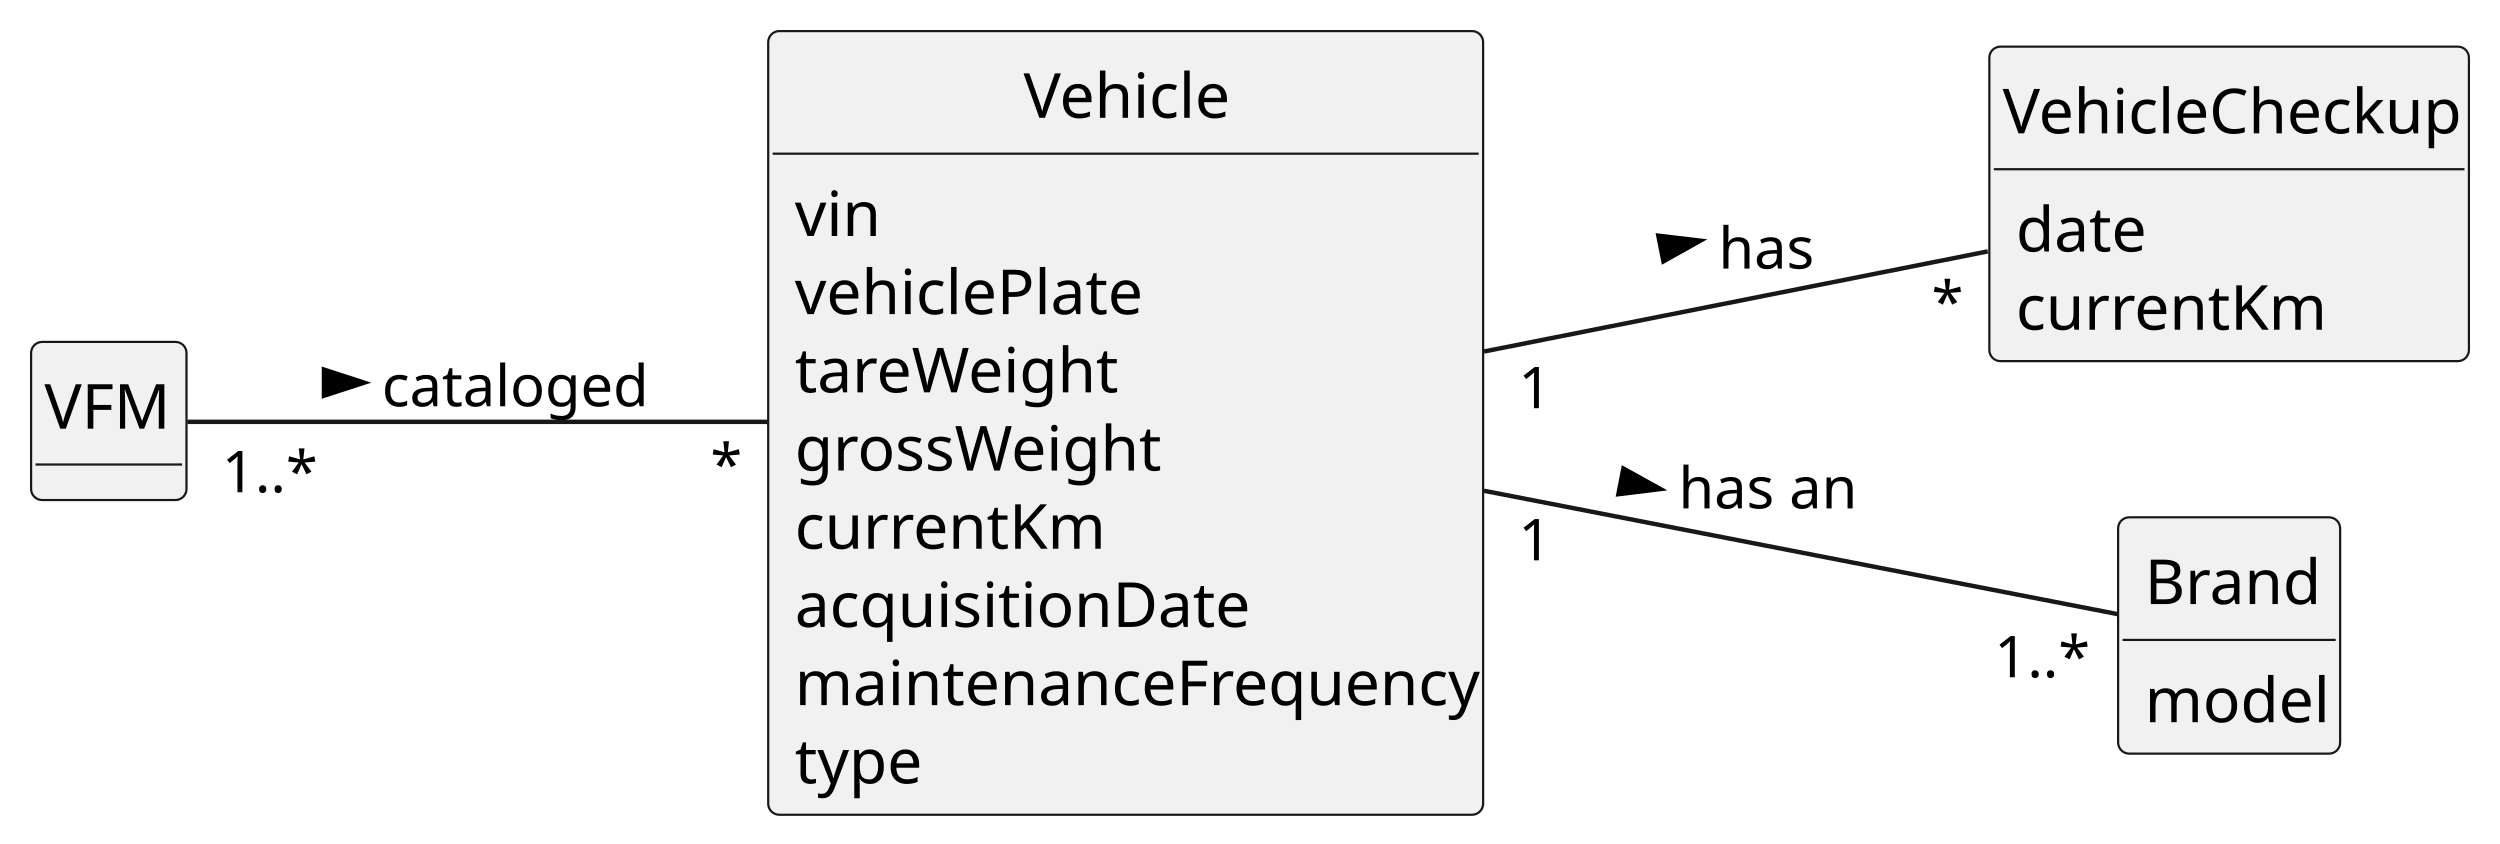
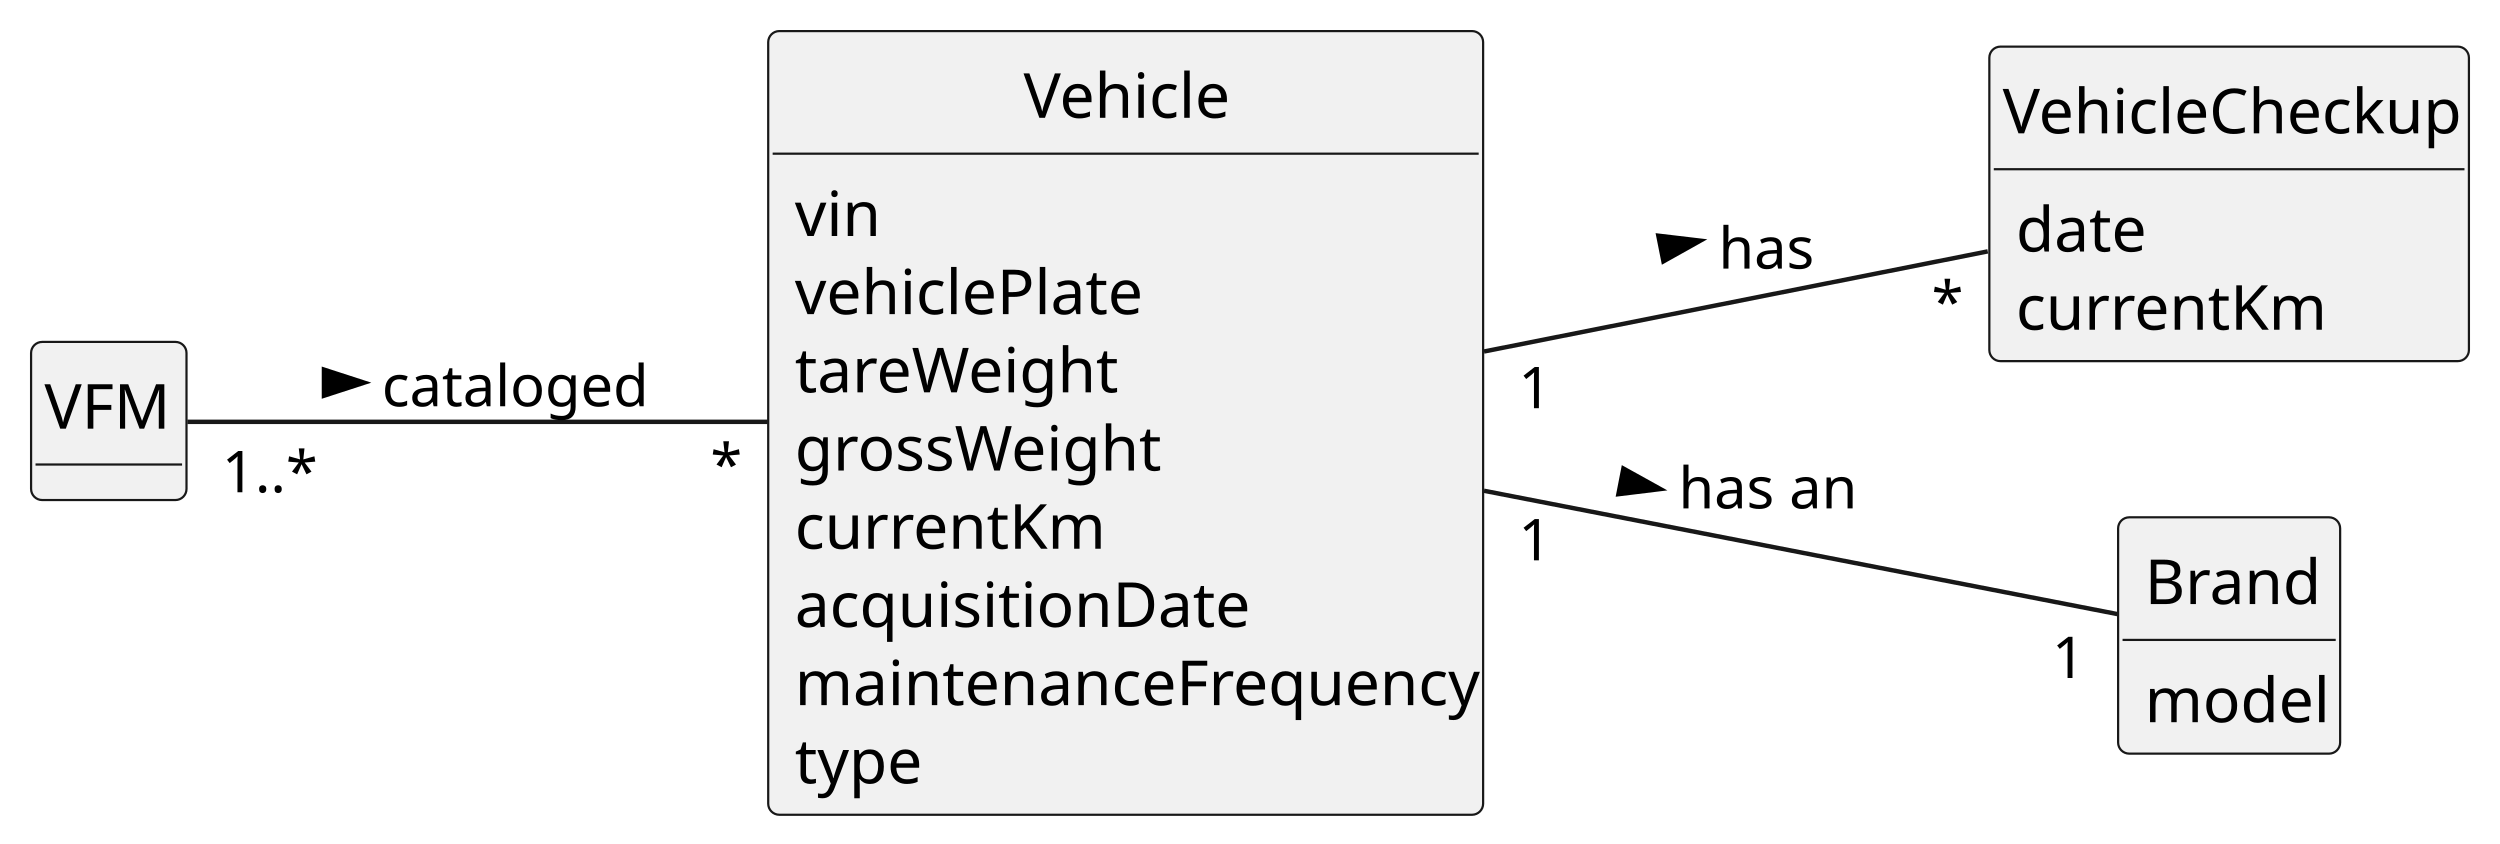
<svg xmlns="http://www.w3.org/2000/svg" contentStyleType="text/css" height="190px" preserveAspectRatio="none" style="width:563px;height:190px;background:#FFFFFF;" version="1.1" viewBox="0 0 563 190" width="563px" zoomAndPan="magnify">
  <defs />
  <g>
    <g id="elem_VFM">
      <rect codeLine="11" fill="#F1F1F1" height="35.609" id="VFM" rx="2.5" ry="2.5" style="stroke:#181818;stroke-width:0.5;" width="35" x="7" y="77" />
      <text fill="#000000" font-family="sans-serif" font-size="14" lengthAdjust="spacing" textLength="29" x="10" y="96.533">VFM</text>
      <line style="stroke:#181818;stroke-width:0.5;" x1="8" x2="41" y1="104.609" y2="104.609" />
    </g>
    <g id="elem_VehicleCheckup">
      <rect codeLine="14" fill="#F1F1F1" height="70.828" id="VehicleCheckup" rx="2.5" ry="2.5" style="stroke:#181818;stroke-width:0.5;" width="108" x="448" y="10.5" />
      <text fill="#000000" font-family="sans-serif" font-size="14" lengthAdjust="spacing" textLength="102" x="451" y="30.033">VehicleCheckup</text>
      <line style="stroke:#181818;stroke-width:0.5;" x1="449" x2="555" y1="38.109" y2="38.109" />
      <text fill="#000000" font-family="sans-serif" font-size="14" lengthAdjust="spacing" textLength="28" x="454" y="56.643">date</text>
      <text fill="#000000" font-family="sans-serif" font-size="14" lengthAdjust="spacing" textLength="65" x="454" y="74.252">currentKm</text>
    </g>
    <g id="elem_Vehicle">
      <rect codeLine="19" fill="#F1F1F1" height="176.484" id="Vehicle" rx="2.5" ry="2.5" style="stroke:#181818;stroke-width:0.5;" width="161" x="173" y="7" />
      <text fill="#000000" font-family="sans-serif" font-size="14" lengthAdjust="spacing" textLength="46" x="230.5" y="26.533">Vehicle</text>
      <line style="stroke:#181818;stroke-width:0.5;" x1="174" x2="333" y1="34.609" y2="34.609" />
      <text fill="#000000" font-family="sans-serif" font-size="14" lengthAdjust="spacing" textLength="18" x="179" y="53.143">vin</text>
      <text fill="#000000" font-family="sans-serif" font-size="14" lengthAdjust="spacing" textLength="76" x="179" y="70.752">vehiclePlate</text>
      <text fill="#000000" font-family="sans-serif" font-size="14" lengthAdjust="spacing" textLength="69" x="179" y="88.361">tareWeight</text>
      <text fill="#000000" font-family="sans-serif" font-size="14" lengthAdjust="spacing" textLength="79" x="179" y="105.971">grossWeight</text>
      <text fill="#000000" font-family="sans-serif" font-size="14" lengthAdjust="spacing" textLength="65" x="179" y="123.58">currentKm</text>
      <text fill="#000000" font-family="sans-serif" font-size="14" lengthAdjust="spacing" textLength="97" x="179" y="141.19">acquisitionDate</text>
      <text fill="#000000" font-family="sans-serif" font-size="14" lengthAdjust="spacing" textLength="149" x="179" y="158.799">maintenanceFrequency</text>
      <text fill="#000000" font-family="sans-serif" font-size="14" lengthAdjust="spacing" textLength="27" x="179" y="176.408">type</text>
    </g>
    <g id="elem_Brand">
      <rect codeLine="30" fill="#F1F1F1" height="53.219" id="Brand" rx="2.5" ry="2.5" style="stroke:#181818;stroke-width:0.5;" width="50" x="477" y="116.5" />
      <text fill="#000000" font-family="sans-serif" font-size="14" lengthAdjust="spacing" textLength="38" x="483" y="136.033">Brand</text>
      <line style="stroke:#181818;stroke-width:0.5;" x1="478" x2="526" y1="144.109" y2="144.109" />
      <text fill="#000000" font-family="sans-serif" font-size="14" lengthAdjust="spacing" textLength="38" x="483" y="162.643">model</text>
    </g>
    <g id="link_Vehicle_Brand">
      <path codeLine="35" d="M334.19,110.52 C383.7,120.16 443.98,131.9 476.82,138.29 " fill="none" id="Vehicle-Brand" style="stroke:#181818;stroke-width:1.0;" />
      <polygon fill="#000000" points="373.908,110.131,365.591,105.518,364.468,111.287,373.908,110.131" style="stroke:#000000;stroke-width:1.0;" />
      <text fill="#000000" font-family="sans-serif" font-size="13" lengthAdjust="spacing" textLength="39" x="378" y="114.495">has an</text>
      <text fill="#000000" font-family="sans-serif" font-size="13" lengthAdjust="spacing" textLength="7" x="341.951" y="126.177">1</text>
-       <text fill="#000000" font-family="sans-serif" font-size="13" lengthAdjust="spacing" textLength="20" x="449.124" y="152.519">1..*</text>
+       <text fill="#000000" font-family="sans-serif" font-size="13" lengthAdjust="spacing" textLength="7" x="462.112" y="152.687">1</text>
    </g>
    <g id="link_VFM_Vehicle">
      <path codeLine="36" d="M42.19,95 C69.53,95 125.55,95 172.9,95 " fill="none" id="VFM-Vehicle" style="stroke:#181818;stroke-width:1.0;" />
      <polygon fill="#000000" points="82,86.176,72.955,83.237,72.955,89.115,82,86.176" style="stroke:#000000;stroke-width:1.0;" />
      <text fill="#000000" font-family="sans-serif" font-size="13" lengthAdjust="spacing" textLength="56" x="86" y="91.495">cataloged</text>
      <text fill="#000000" font-family="sans-serif" font-size="13" lengthAdjust="spacing" textLength="20" x="49.978" y="110.85">1..*</text>
      <text fill="#000000" font-family="sans-serif" font-size="13" lengthAdjust="spacing" textLength="5" x="159.98" y="109.251">*</text>
    </g>
    <g id="link_Vehicle_VehicleCheckup">
      <path codeLine="37" d="M334.19,79.16 C371.33,71.78 414.51,63.19 447.64,56.61 " fill="none" id="Vehicle-VehicleCheckup" style="stroke:#181818;stroke-width:1.0;" />
      <polygon fill="#000000" points="382.904,54.201,373.46,53.082,374.606,58.847,382.904,54.201" style="stroke:#000000;stroke-width:1.0;" />
      <text fill="#000000" font-family="sans-serif" font-size="13" lengthAdjust="spacing" textLength="21" x="387" y="60.495">has</text>
      <text fill="#000000" font-family="sans-serif" font-size="13" lengthAdjust="spacing" textLength="7" x="341.951" y="91.926">1</text>
      <text fill="#000000" font-family="sans-serif" font-size="13" lengthAdjust="spacing" textLength="5" x="434.999" y="72.641">*</text>
    </g>
  </g>
</svg>
